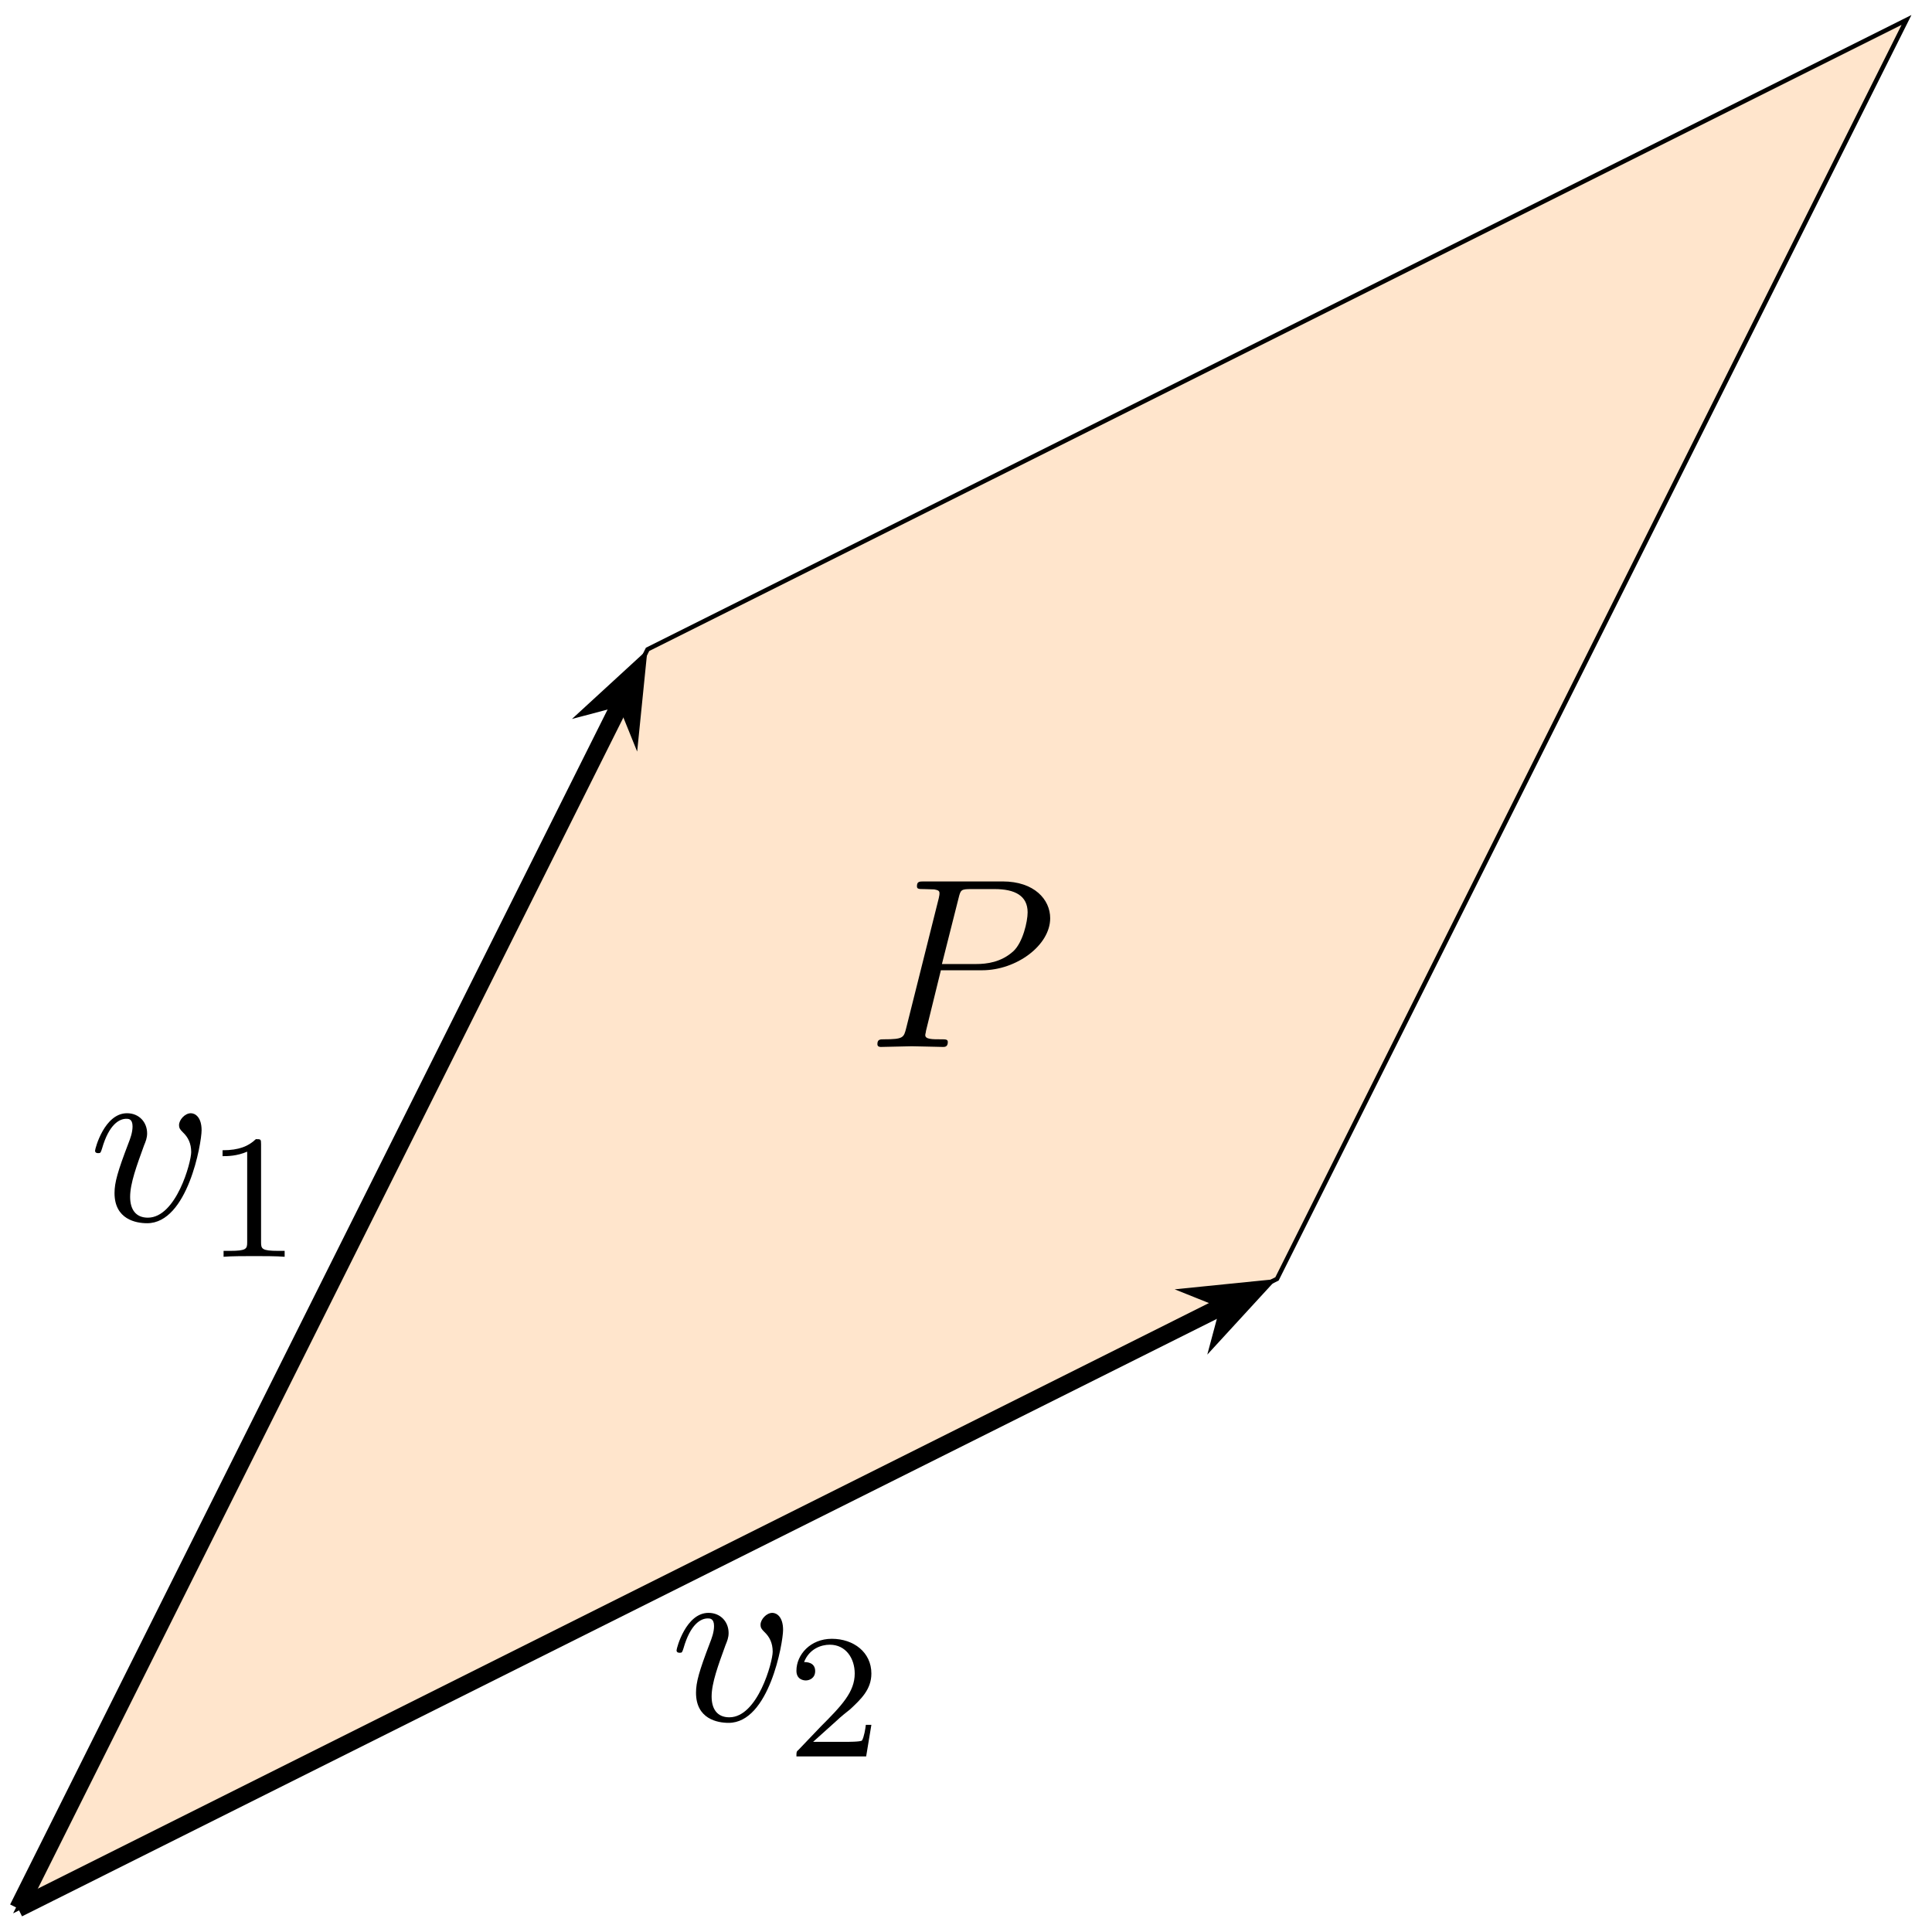
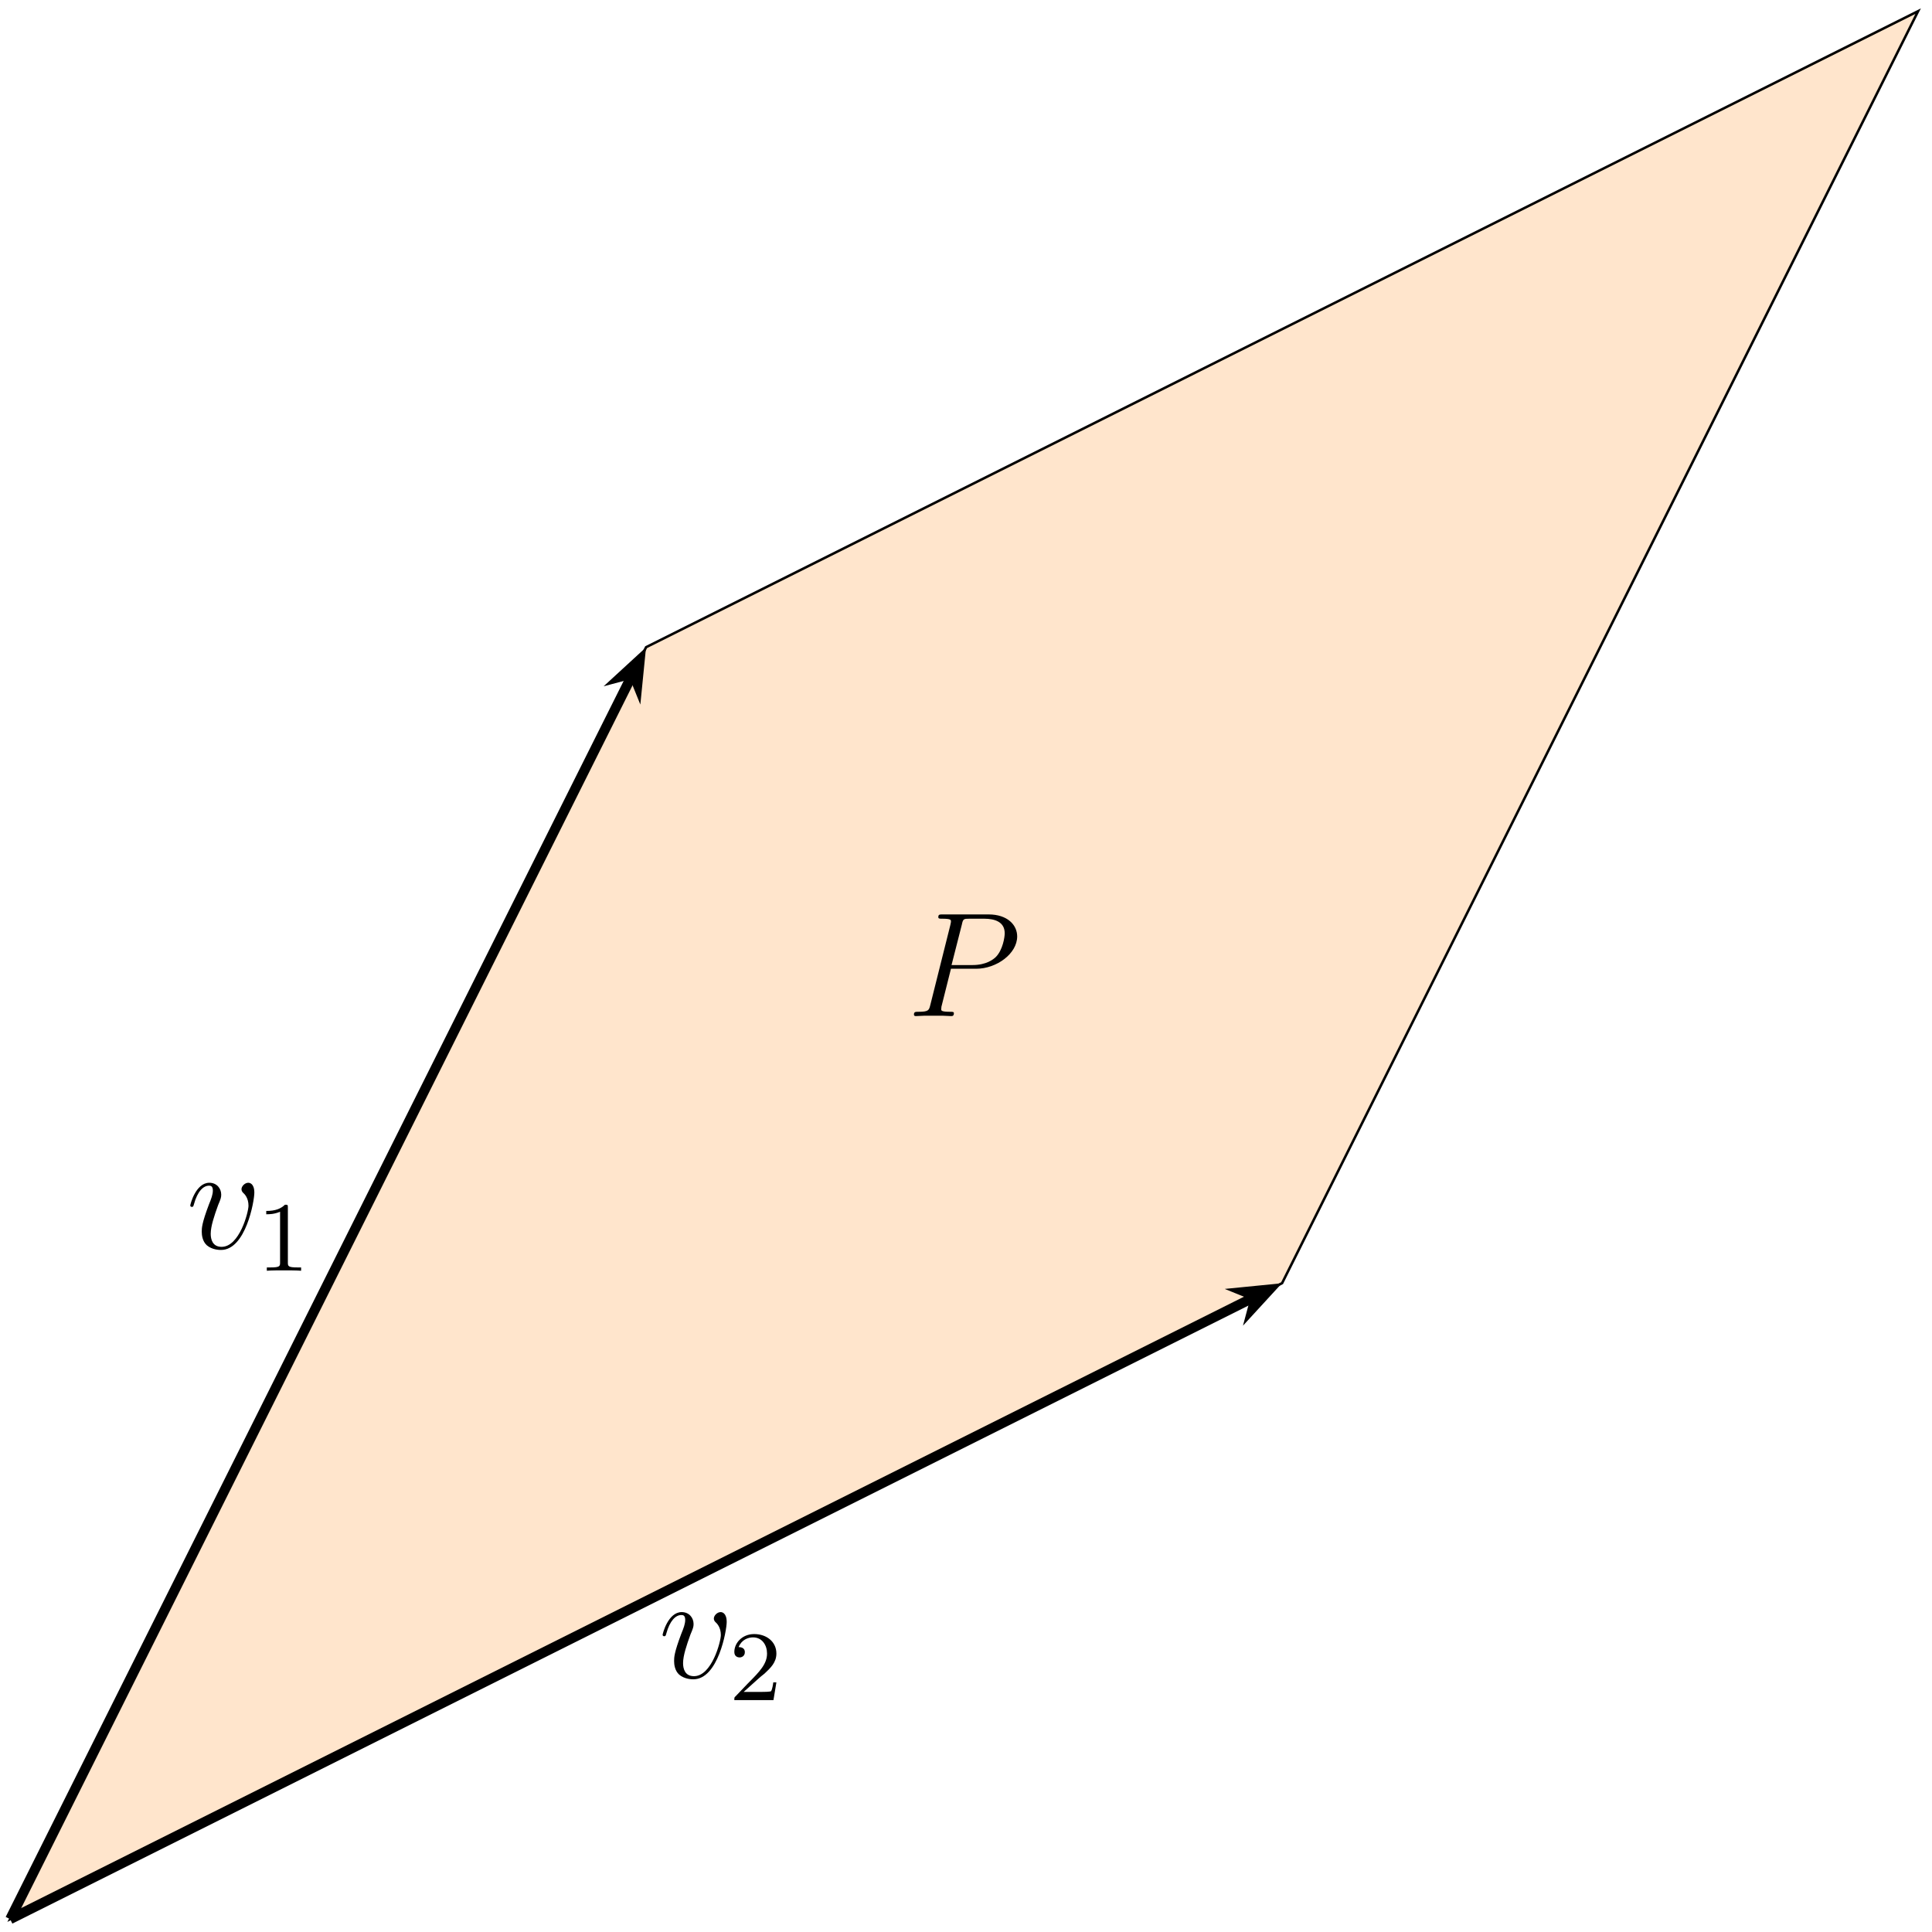
- <svg xmlns="http://www.w3.org/2000/svg" xmlns:xlink="http://www.w3.org/1999/xlink" width="87pt" height="87pt" viewBox="0 0 87 87" version="1.1">
+ <svg xmlns="http://www.w3.org/2000/svg" xmlns:xlink="http://www.w3.org/1999/xlink" width="155pt" height="155pt" viewBox="0 0 155 155" version="1.1">
  <defs>
    <g>
      <symbol overflow="visible" id="glyph0-0">
        <path style="stroke:none;" d="" />
      </symbol>
      <symbol overflow="visible" id="glyph0-1">
-         <path style="stroke:none;" d="M 5.109 -4.062 C 5.109 -4.641 4.828 -4.828 4.625 -4.828 C 4.359 -4.828 4.094 -4.531 4.094 -4.297 C 4.094 -4.156 4.141 -4.094 4.266 -3.969 C 4.5 -3.75 4.641 -3.469 4.641 -3.078 C 4.641 -2.625 3.969 -0.125 2.688 -0.125 C 2.141 -0.125 1.891 -0.5 1.891 -1.062 C 1.891 -1.672 2.188 -2.469 2.516 -3.375 C 2.594 -3.562 2.656 -3.719 2.656 -3.922 C 2.656 -4.422 2.297 -4.828 1.75 -4.828 C 0.734 -4.828 0.312 -3.234 0.312 -3.141 C 0.312 -3.031 0.422 -3.031 0.453 -3.031 C 0.562 -3.031 0.562 -3.047 0.625 -3.234 C 0.938 -4.328 1.406 -4.578 1.719 -4.578 C 1.812 -4.578 2 -4.578 2 -4.234 C 2 -3.953 1.891 -3.672 1.812 -3.469 C 1.328 -2.203 1.188 -1.703 1.188 -1.234 C 1.188 -0.047 2.156 0.125 2.656 0.125 C 4.484 0.125 5.109 -3.484 5.109 -4.062 Z M 5.109 -4.062 " />
+         <path style="stroke:none;" d="M 5.469 -4.469 C 5.469 -5.219 5.078 -5.266 4.984 -5.266 C 4.703 -5.266 4.438 -4.984 4.438 -4.75 C 4.438 -4.609 4.516 -4.516 4.562 -4.469 C 4.688 -4.359 5 -4.047 5 -3.422 C 5 -2.922 4.281 -0.125 2.844 -0.125 C 2.109 -0.125 1.969 -0.734 1.969 -1.172 C 1.969 -1.766 2.25 -2.609 2.562 -3.469 C 2.766 -3.953 2.812 -4.078 2.812 -4.312 C 2.812 -4.812 2.453 -5.266 1.859 -5.266 C 0.766 -5.266 0.328 -3.531 0.328 -3.438 C 0.328 -3.391 0.375 -3.328 0.453 -3.328 C 0.562 -3.328 0.578 -3.375 0.625 -3.547 C 0.906 -4.578 1.375 -5.031 1.828 -5.031 C 1.938 -5.031 2.141 -5.031 2.141 -4.641 C 2.141 -4.328 2.016 -3.984 1.828 -3.531 C 1.25 -2 1.25 -1.625 1.25 -1.344 C 1.25 -1.078 1.297 -0.578 1.656 -0.25 C 2.094 0.125 2.688 0.125 2.797 0.125 C 4.781 0.125 5.469 -3.797 5.469 -4.469 Z M 5.469 -4.469 " />
      </symbol>
      <symbol overflow="visible" id="glyph0-2">
-         <path style="stroke:none;" d="M 3.297 -3.453 L 5.156 -3.453 C 6.703 -3.453 8.219 -4.578 8.219 -5.797 C 8.219 -6.641 7.5 -7.453 6.078 -7.453 L 2.547 -7.453 C 2.328 -7.453 2.219 -7.453 2.219 -7.234 C 2.219 -7.109 2.312 -7.109 2.531 -7.109 C 2.672 -7.109 2.875 -7.094 3 -7.094 C 3.172 -7.062 3.234 -7.031 3.234 -6.922 C 3.234 -6.875 3.234 -6.844 3.203 -6.703 L 1.734 -0.844 C 1.625 -0.422 1.609 -0.344 0.734 -0.344 C 0.562 -0.344 0.438 -0.344 0.438 -0.125 C 0.438 0 0.562 0 0.594 0 C 0.906 0 1.672 -0.031 1.984 -0.031 C 2.219 -0.031 2.453 -0.016 2.688 -0.016 C 2.922 -0.016 3.156 0 3.391 0 C 3.469 0 3.609 0 3.609 -0.219 C 3.609 -0.344 3.516 -0.344 3.297 -0.344 C 2.906 -0.344 2.594 -0.344 2.594 -0.531 C 2.594 -0.594 2.625 -0.656 2.625 -0.719 Z M 4.094 -6.703 C 4.188 -7.078 4.203 -7.109 4.672 -7.109 L 5.719 -7.109 C 6.625 -7.109 7.203 -6.812 7.203 -6.062 C 7.203 -5.641 6.984 -4.703 6.562 -4.312 C 6.016 -3.812 5.359 -3.734 4.891 -3.734 L 3.344 -3.734 Z M 4.094 -6.703 " />
+         <path style="stroke:none;" d="M 3.531 -3.797 L 5.547 -3.797 C 7.203 -3.797 8.844 -5.016 8.844 -6.391 C 8.844 -7.312 8.062 -8.156 6.547 -8.156 L 2.859 -8.156 C 2.625 -8.156 2.516 -8.156 2.516 -7.938 C 2.516 -7.812 2.625 -7.812 2.812 -7.812 C 3.531 -7.812 3.531 -7.719 3.531 -7.594 C 3.531 -7.562 3.531 -7.5 3.484 -7.312 L 1.875 -0.891 C 1.766 -0.469 1.75 -0.344 0.906 -0.344 C 0.688 -0.344 0.562 -0.344 0.562 -0.125 C 0.562 0 0.672 0 0.734 0 C 0.969 0 1.203 -0.031 1.438 -0.031 L 2.828 -0.031 C 3.062 -0.031 3.312 0 3.531 0 C 3.641 0 3.766 0 3.766 -0.234 C 3.766 -0.344 3.656 -0.344 3.484 -0.344 C 2.766 -0.344 2.75 -0.438 2.75 -0.547 C 2.75 -0.609 2.766 -0.688 2.766 -0.75 Z M 4.406 -7.344 C 4.5 -7.797 4.547 -7.812 5.016 -7.812 L 6.203 -7.812 C 7.094 -7.812 7.844 -7.531 7.844 -6.641 C 7.844 -6.328 7.688 -5.312 7.141 -4.75 C 6.938 -4.547 6.359 -4.094 5.266 -4.094 L 3.578 -4.094 Z M 4.406 -7.344 " />
      </symbol>
      <symbol overflow="visible" id="glyph1-0">
        <path style="stroke:none;" d="" />
      </symbol>
      <symbol overflow="visible" id="glyph1-1">
        <path style="stroke:none;" d="M 2.5 -5.078 C 2.5 -5.297 2.484 -5.297 2.266 -5.297 C 1.938 -4.984 1.516 -4.797 0.766 -4.797 L 0.766 -4.531 C 0.984 -4.531 1.406 -4.531 1.875 -4.734 L 1.875 -0.656 C 1.875 -0.359 1.844 -0.266 1.094 -0.266 L 0.812 -0.266 L 0.812 0 C 1.141 -0.031 1.828 -0.031 2.188 -0.031 C 2.547 -0.031 3.234 -0.031 3.562 0 L 3.562 -0.266 L 3.281 -0.266 C 2.531 -0.266 2.5 -0.359 2.5 -0.656 Z M 2.5 -5.078 " />
      </symbol>
      <symbol overflow="visible" id="glyph1-2">
        <path style="stroke:none;" d="M 2.25 -1.625 C 2.375 -1.75 2.703 -2.016 2.844 -2.125 C 3.328 -2.578 3.797 -3.016 3.797 -3.734 C 3.797 -4.688 3 -5.297 2.016 -5.297 C 1.047 -5.297 0.422 -4.578 0.422 -3.859 C 0.422 -3.469 0.734 -3.422 0.844 -3.422 C 1.016 -3.422 1.266 -3.531 1.266 -3.844 C 1.266 -4.25 0.859 -4.25 0.766 -4.25 C 1 -4.844 1.531 -5.031 1.922 -5.031 C 2.656 -5.031 3.047 -4.406 3.047 -3.734 C 3.047 -2.906 2.469 -2.297 1.516 -1.344 L 0.516 -0.297 C 0.422 -0.219 0.422 -0.203 0.422 0 L 3.562 0 L 3.797 -1.422 L 3.547 -1.422 C 3.531 -1.266 3.469 -0.875 3.375 -0.719 C 3.328 -0.656 2.719 -0.656 2.594 -0.656 L 1.172 -0.656 Z M 2.25 -1.625 " />
      </symbol>
    </g>
  </defs>
  <g id="surface1">
-     <path style="fill-rule:nonzero;fill:rgb(100%,49.799%,0%);fill-opacity:0.2;stroke-width:0.199;stroke-linecap:butt;stroke-linejoin:miter;stroke:rgb(0%,0%,0%);stroke-opacity:1;stroke-miterlimit:10;" d="M 0.001 -0.001 L 28.348 56.695 L 85.04 85.039 L 56.692 28.347 Z M 0.001 -0.001 " transform="matrix(1,0,0,-1,0.812,85.937)" />
-     <path style="fill:none;stroke-width:0.797;stroke-linecap:butt;stroke-linejoin:miter;stroke:rgb(0%,0%,0%);stroke-opacity:1;stroke-miterlimit:10;" d="M 0.001 -0.001 L 27.196 54.39 " transform="matrix(1,0,0,-1,0.812,85.937)" />
-     <path style="fill-rule:nonzero;fill:rgb(0%,0%,0%);fill-opacity:1;stroke-width:0.718;stroke-linecap:butt;stroke-linejoin:miter;stroke:rgb(0%,0%,0%);stroke-opacity:1;stroke-miterlimit:10;" d="M 3.232 -0.001 L 1.16 0.789 L 1.855 0.001 L 1.158 -0.789 Z M 3.232 -0.001 " transform="matrix(0.4472,-0.89442,-0.89442,-0.4472,27.2573,33.04648)" />
+     <path style="fill-rule:nonzero;fill:rgb(100%,49.799%,0%);fill-opacity:0.2;stroke-width:0.199;stroke-linecap:butt;stroke-linejoin:miter;stroke:rgb(0%,0%,0%);stroke-opacity:1;stroke-miterlimit:10;" d="M 0.001 0 L 51.024 102.047 L 153.075 153.074 L 102.047 51.024 Z M 0.001 0 " transform="matrix(1,0,0,-1,0.812,153.969)" />
+     <path style="fill:none;stroke-width:0.797;stroke-linecap:butt;stroke-linejoin:miter;stroke:rgb(0%,0%,0%);stroke-opacity:1;stroke-miterlimit:10;" d="M 0.001 0 L 49.872 99.746 " transform="matrix(1,0,0,-1,0.812,153.969)" />
+     <path style="fill-rule:nonzero;fill:rgb(0%,0%,0%);fill-opacity:1;stroke-width:0.718;stroke-linecap:butt;stroke-linejoin:miter;stroke:rgb(0%,0%,0%);stroke-opacity:1;stroke-miterlimit:10;" d="M 3.229 -0 L 1.157 0.789 L 1.857 -0 L 1.16 -0.79 Z M 3.229 -0 " transform="matrix(0.44722,-0.89442,-0.89442,-0.44722,49.93476,55.72343)" />
    <g style="fill:rgb(0%,0%,0%);fill-opacity:1;">
-       <use xlink:href="#glyph0-1" x="3.969" y="54.958" />
+       <use xlink:href="#glyph0-1" x="14.936" y="100.156" />
    </g>
    <g style="fill:rgb(0%,0%,0%);fill-opacity:1;">
-       <use xlink:href="#glyph1-1" x="9.256" y="56.594" />
+       <use xlink:href="#glyph1-1" x="20.595" y="101.949" />
    </g>
-     <path style="fill:none;stroke-width:0.797;stroke-linecap:butt;stroke-linejoin:miter;stroke:rgb(0%,0%,0%);stroke-opacity:1;stroke-miterlimit:10;" d="M 0.001 -0.001 L 54.391 27.195 " transform="matrix(1,0,0,-1,0.812,85.937)" />
-     <path style="fill-rule:nonzero;fill:rgb(0%,0%,0%);fill-opacity:1;stroke-width:0.718;stroke-linecap:butt;stroke-linejoin:miter;stroke:rgb(0%,0%,0%);stroke-opacity:1;stroke-miterlimit:10;" d="M 3.229 0.001 L 1.159 0.787 L 1.857 0.001 L 1.157 -0.789 Z M 3.229 0.001 " transform="matrix(0.89442,-0.4472,-0.4472,-0.89442,53.70252,59.4917)" />
+     <path style="fill:none;stroke-width:0.797;stroke-linecap:butt;stroke-linejoin:miter;stroke:rgb(0%,0%,0%);stroke-opacity:1;stroke-miterlimit:10;" d="M 0.001 0 L 99.747 49.871 " transform="matrix(1,0,0,-1,0.812,153.969)" />
+     <path style="fill-rule:nonzero;fill:rgb(0%,0%,0%);fill-opacity:1;stroke-width:0.718;stroke-linecap:butt;stroke-linejoin:miter;stroke:rgb(0%,0%,0%);stroke-opacity:1;stroke-miterlimit:10;" d="M 3.229 -0 L 1.16 0.79 L 1.857 0 L 1.157 -0.79 Z M 3.229 -0 " transform="matrix(0.89442,-0.44722,-0.44722,-0.89442,99.05757,104.8462)" />
    <g style="fill:rgb(0%,0%,0%);fill-opacity:1;">
-       <use xlink:href="#glyph0-1" x="30.154" y="77.457" />
+       <use xlink:href="#glyph0-1" x="52.832" y="134.601" />
    </g>
    <g style="fill:rgb(0%,0%,0%);fill-opacity:1;">
-       <use xlink:href="#glyph1-2" x="35.442" y="79.094" />
+       <use xlink:href="#glyph1-2" x="58.491" y="136.394" />
    </g>
    <g style="fill:rgb(0%,0%,0%);fill-opacity:1;">
-       <use xlink:href="#glyph0-2" x="39.072" y="47.145" />
+       <use xlink:href="#glyph0-2" x="72.762" y="81.518" />
    </g>
  </g>
</svg>
